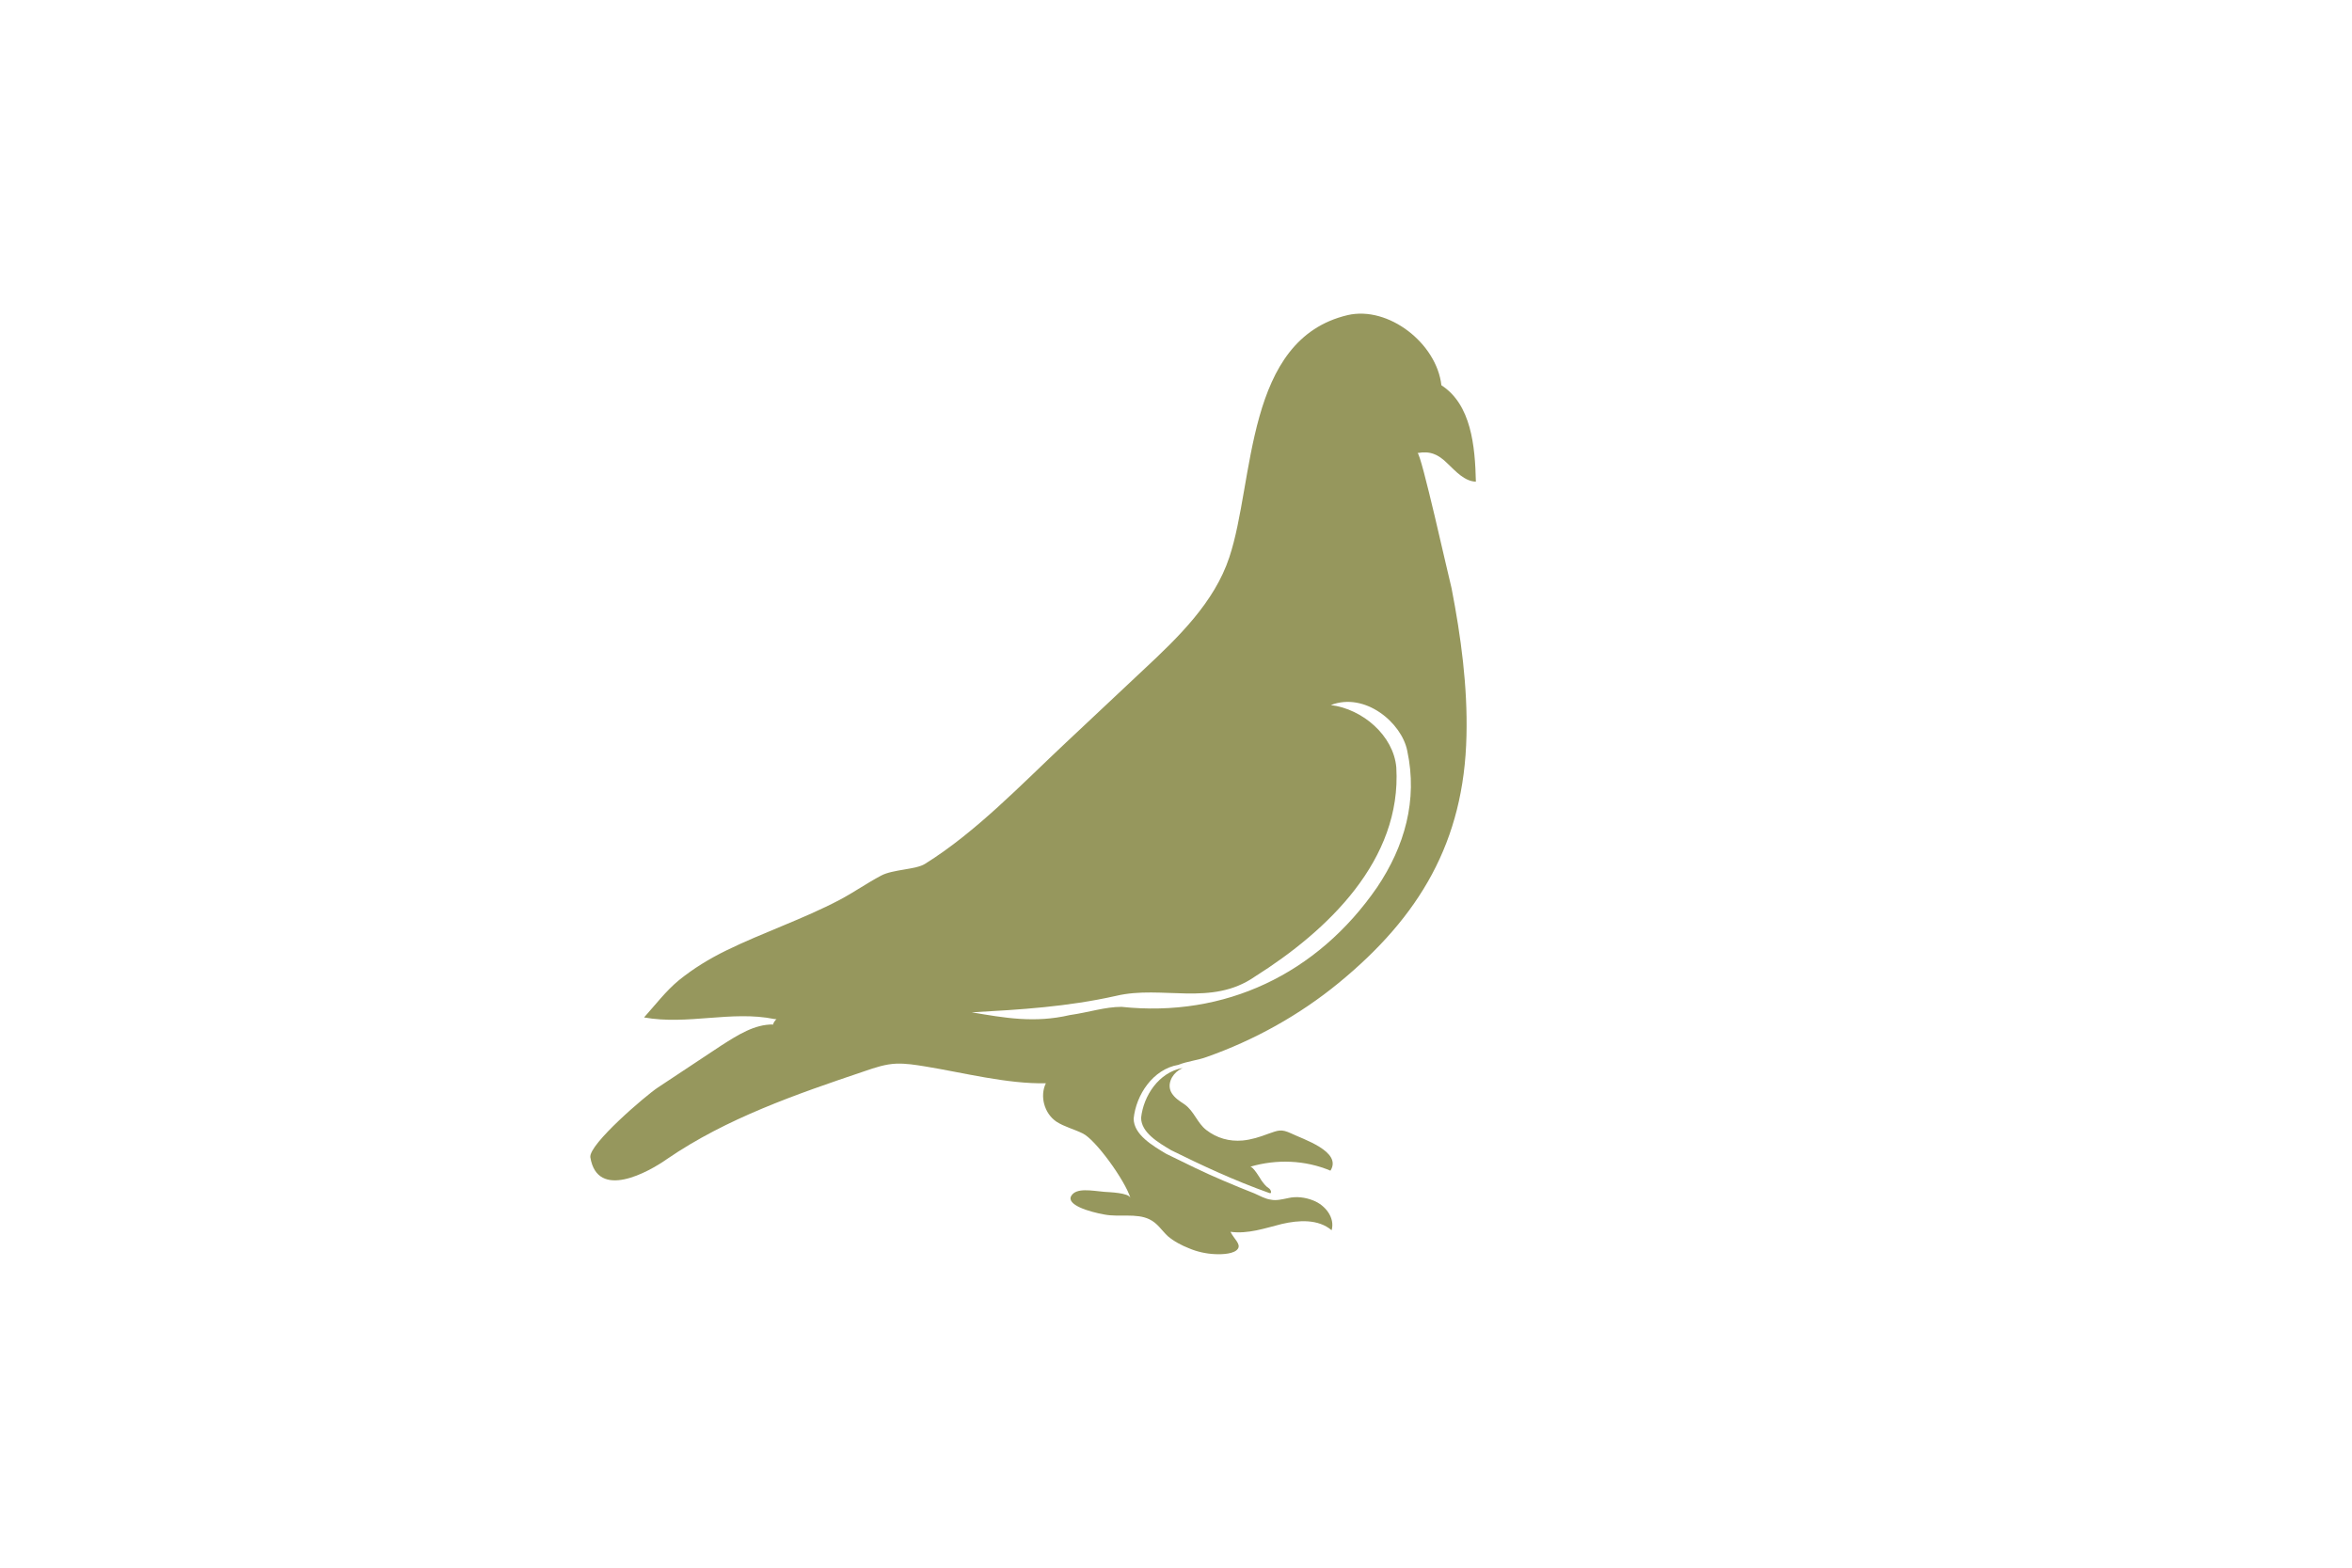
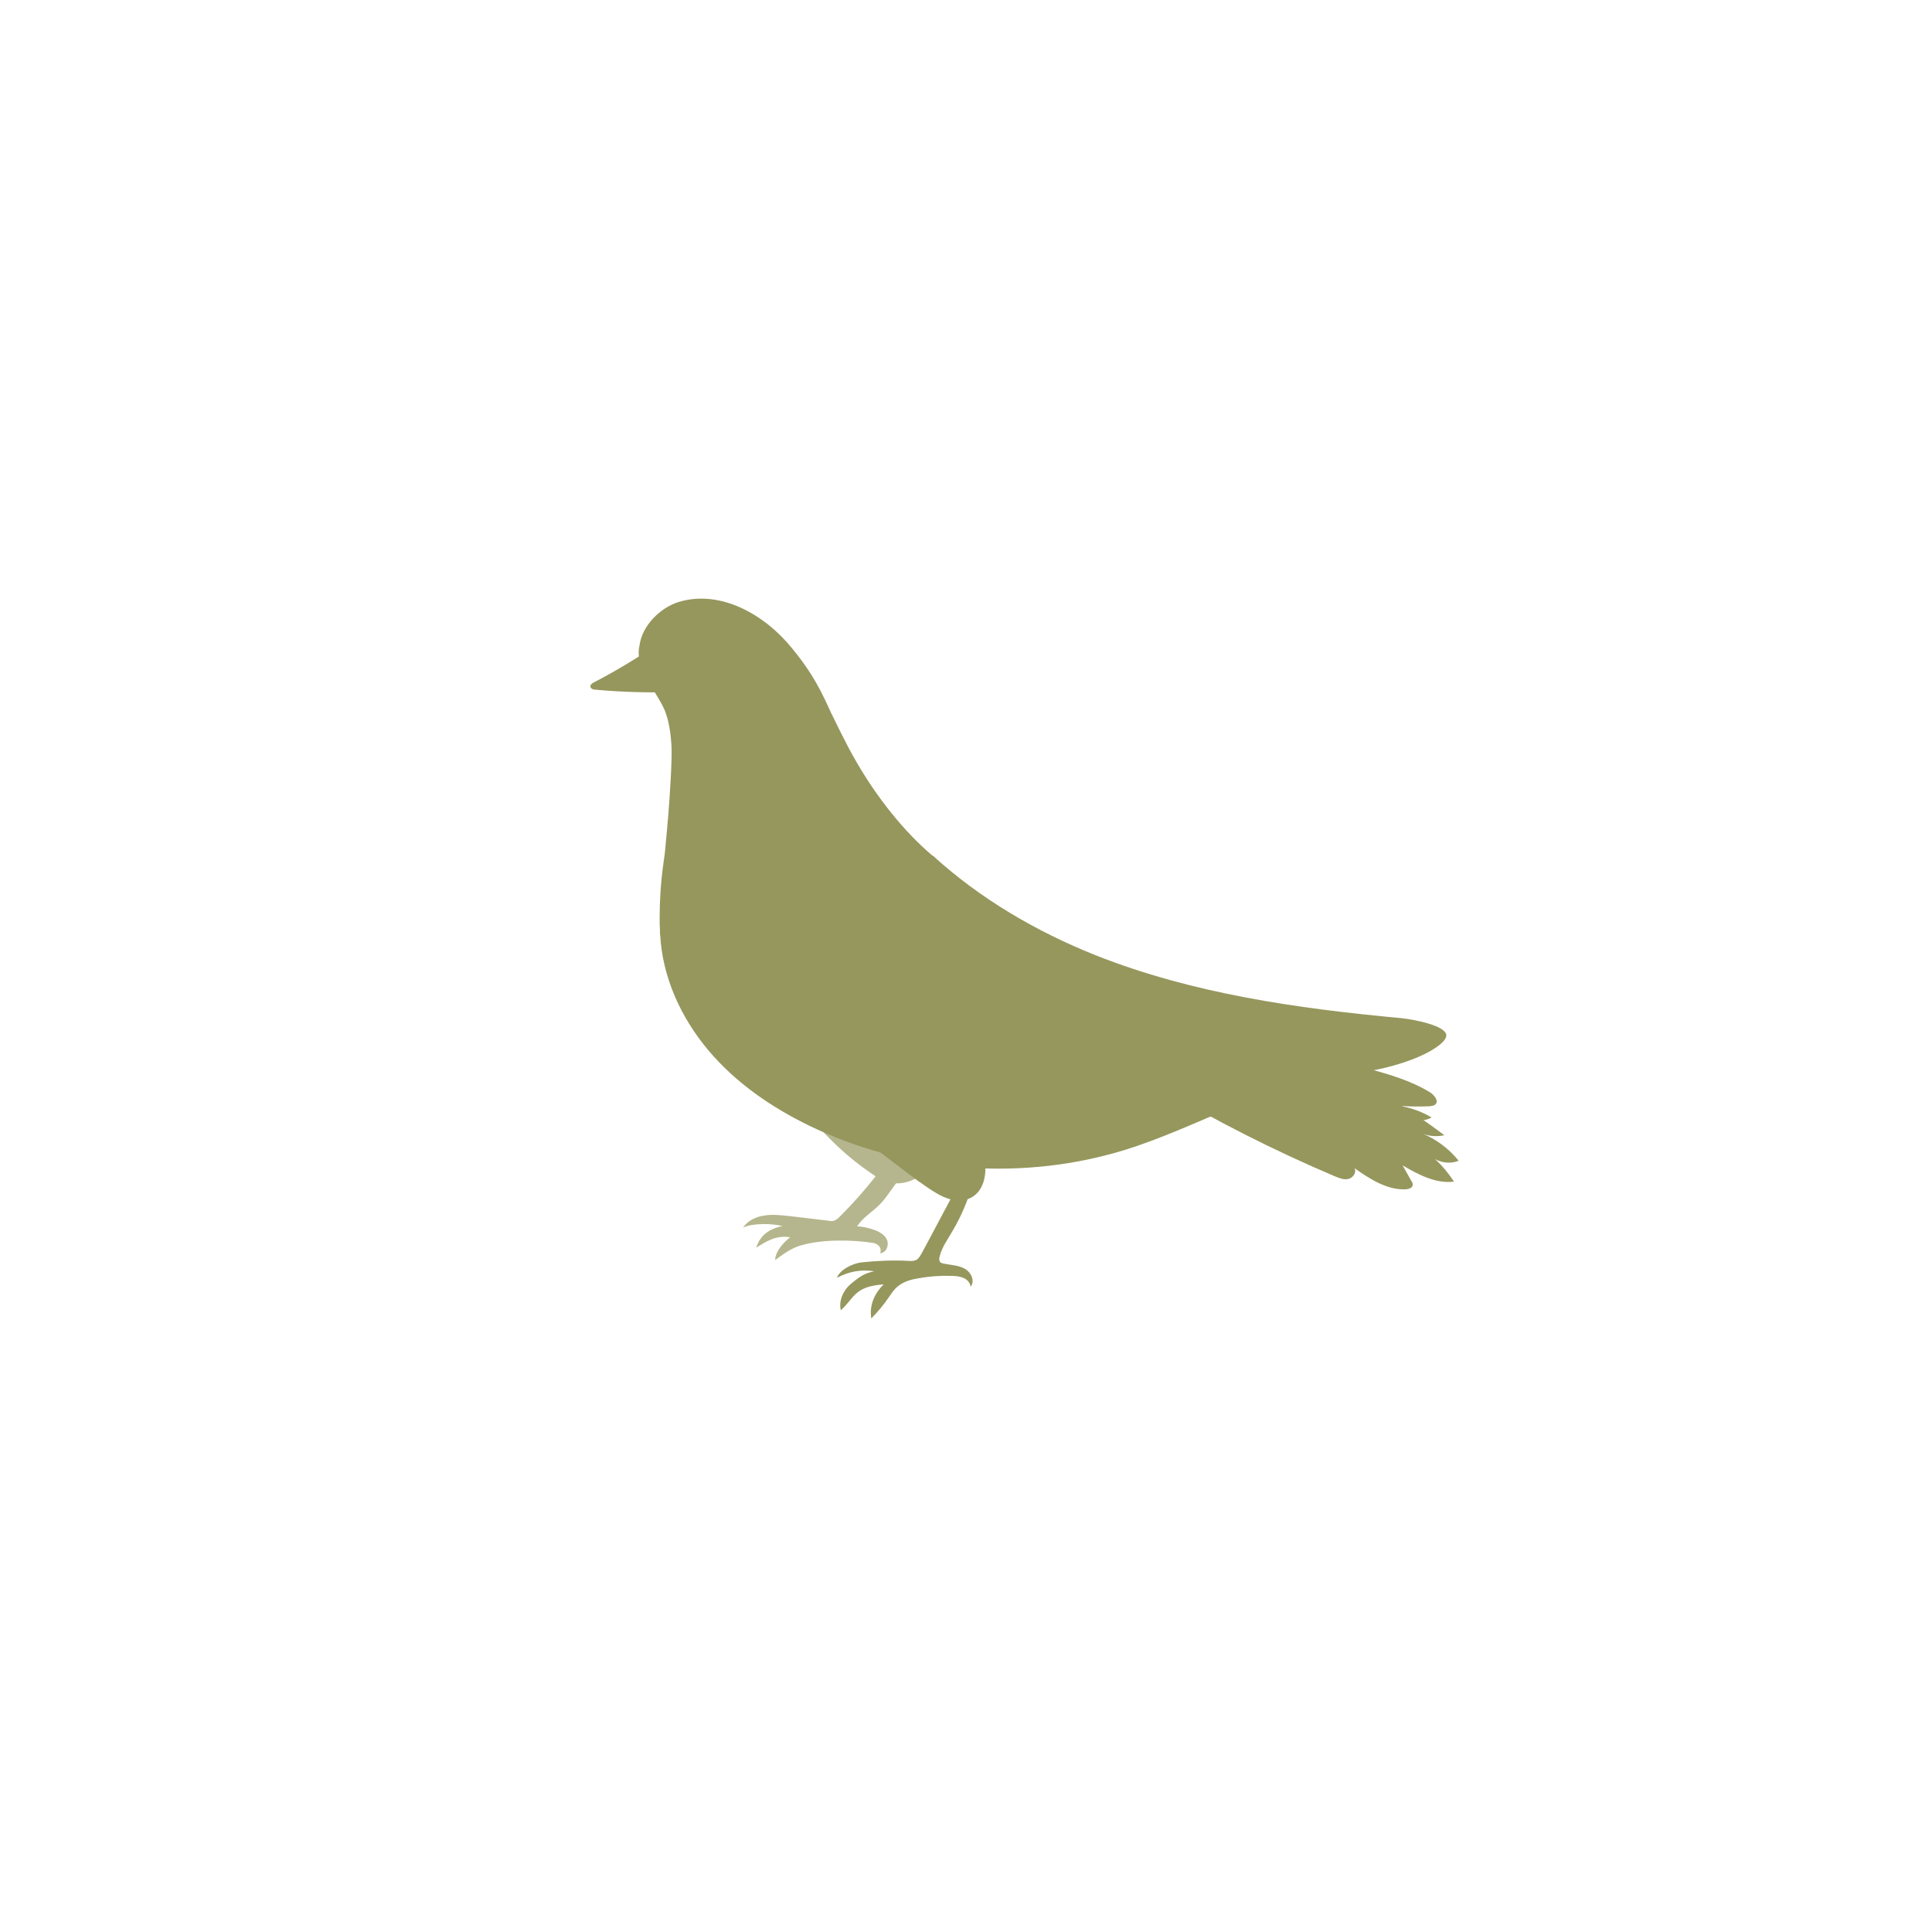
- <svg xmlns="http://www.w3.org/2000/svg" version="1.1" id="Layer_1" x="0px" y="0px" viewBox="0 0 600 400" style="enable-background:new 0 0 600 400;" xml:space="preserve">
+ <svg xmlns="http://www.w3.org/2000/svg" version="1.1" id="Layer_1" x="0px" y="0px" viewBox="0 0 500 500" style="enable-background:new 0 0 500 500;" xml:space="preserve">
  <style type="text/css">
- 	.st0{fill:#96975D;}
+ 	.st0{fill:none;}
+ 	.st1{fill:#96975D;}
+ 	.st2{opacity:0.7;}
</style>
+   <path class="st0" d="M173.9,196.4c-0.1,1.5-0.2,3.2-0.3,4.9c0-0.7,0.1-1.4,0.1-2.1C173.8,198.3,173.9,197.3,173.9,196.4z" />
  <g>
-     <path class="st0" d="M361.6,115.6c3.2-0.6,5.3,0.3,7.7,2.7c2.1,2,4.3,4.5,7.2,4.6c-0.2-9.1-1.2-19.7-8.8-24.6   c-1.2-10.7-13.5-20.3-23.9-17.9c-26.3,6.2-23.7,42.3-30.2,61.8c-3.8,11.5-13,20.4-21.9,28.7c-6.6,6.2-13.2,12.4-19.8,18.6   c-11.2,10.5-22.9,22.8-35.9,30.9c-2.3,1.5-8.2,1.4-11.2,3c-3.6,1.9-7,4.3-10.6,6.2c-9.3,4.9-19.5,8.3-28.9,12.9   c-4.3,2.1-8.4,4.6-12.1,7.6c-3.3,2.7-6.1,6.4-8.9,9.5c11.1,2,22.3-1.8,33.2,0.4c0.2,0,0.4,0.1,0.6,0c-0.4,0.4-1,1.2-0.8,1.4   c-4.8-0.1-9.1,2.7-13.2,5.3c-5.4,3.6-10.9,7.2-16.3,10.8c-2.9,1.9-17.7,14.5-17.2,17.8c1.8,11,14.8,3.8,19.6,0.4   c15.2-10.4,32.9-16.5,50.4-22.4c2.6-0.9,5.3-1.8,8-1.9c2.5-0.1,4.9,0.3,7.4,0.7c9.8,1.6,20.9,4.5,30.8,4.3   c-1.6,3.3-0.4,7.7,2.7,9.8c2,1.3,4.5,1.9,6.7,3c3.2,1.5,10.7,11.8,12.2,16.5c-0.4-1.4-5.5-1.5-6.7-1.6c-3.3-0.3-7.1-1.1-8.4,1   c-1.4,2.3,4.5,4.1,8.5,4.8c3.7,0.7,8.1-0.4,11.4,1.2c2.1,1,3.1,2.8,4.7,4.3c1.5,1.3,3.6,2.4,5.4,3.1c2.1,0.9,4.4,1.4,6.7,1.5   c2,0.1,5-0.1,5.8-1.4c0.8-1.2-1.1-2.6-1.9-4.3c4.5,0.6,8.7-0.9,13.1-2c4.3-1,9.3-1.3,12.7,1.6c0.9-3.2-1.6-6.4-4.7-7.6   c-2-0.8-4.3-1.1-6.4-0.6c-1.5,0.3-3,0.7-4.4,0.4c-1.5-0.2-2.8-1-4.2-1.6c-2.6-1-5.2-2.1-7.8-3.2c-5-2.1-9.8-4.5-14.7-6.9   c-3.5-2.1-8.3-4.9-8.3-9c0.6-6,4.9-12.6,11.4-13.7c2.2-0.9,5.1-1.2,7.2-2c12.2-4.3,23.7-10.7,33.7-18.9c20.6-16.9,32-36,32.6-63.1   c0.3-12.6-1.4-25.2-3.8-37.6C369.5,147.1,362.5,115.4,361.6,115.6z M351.3,226.4c-15.3,22.2-38.9,33.3-65.2,30.5   c-4.2,0-8.3,1.4-13.2,2.1c-9,2.1-16.7,0.7-25-0.7c12.5-0.7,24.3-1.4,36.8-4.2c11.8-2.8,24.3,2.8,35.4-4.9   c18.7-11.8,37.5-29.8,36.1-53.4c-0.7-8.1-8.6-14.9-16.7-15.9c8.7-3.4,18.1,4.5,19.5,11.7C361.7,204.2,358.3,216,351.3,226.4z" />
-     <path class="st0" d="M339.4,298.7c3.1-4.9-7.2-8.1-10-9.5c-2.6-1.2-3.3-0.8-5.9,0.1c-2.1,0.8-4.3,1.5-6.5,1.7   c-3.4,0.3-6.6-0.6-9.3-2.7c-2.3-1.8-3.1-4.8-5.5-6.5c-1.2-0.8-2.5-1.6-3.3-2.9c-1.3-2.1,0-4.7,1.9-5.9c0.3-0.2,0.6-0.3,0.9-0.5   c-6.1,1.1-10,7.1-10.6,12.7c0,3.8,4.5,6.4,7.7,8.3c7.7,3.8,16,7.7,25,10.9c0.8,0.3,0.4-0.9-0.1-1.2c-0.8-0.5-1.3-1.2-1.9-2   c-0.3-0.5-2.2-3.7-2.9-3.5C325.7,295.7,333,296,339.4,298.7z" />
+     <g>
+       <g>
+         <path class="st1" d="M218.6,288.6c2.9,4.8,7.4,8.3,11.8,11.6c3.2,2.4,6.3,4.9,9.6,7.1c1.8,1.2,3.6,2.4,5.7,3s4.5,0.5,6.2-0.7     c1.8-1.2,2.7-3.3,3-5.4c0.3-2.1,0-4.2-0.4-6.3c-0.3-2.1-0.7-4.3-1.6-6.2c-0.9-1.9-2.5-3.7-4.6-4.2L218.6,288.6z" />
+       </g>
+       <g>
+         <path class="st1" d="M247.7,307.2c-3.1,5.7-6.1,11.5-9.2,17.2c-0.3,0.5-0.6,1.1-1.1,1.5c-0.7,0.5-1.7,0.5-2.6,0.4     c-3.9-0.2-7.9,0-11.8,0.4c-2.2,0.2-5.7,1.9-6.4,4c3.2-1.7,6.2-2.2,9.7-1.7c-2.6,0.5-3.8,1.4-5.9,3.1c-2.1,1.7-3.4,4.4-2.8,7     c3.5-3.1,3.4-6.2,11.1-6.7c-2.3,2.2-3.8,5.4-3.2,8.8c1.6-1.6,3.1-3.4,4.4-5.3c0.8-1.1,1.5-2.3,2.6-3.1c1.5-1.2,3.4-1.7,5.3-2     c2.8-0.5,5.6-0.7,8.4-0.6c1,0,2.1,0.1,3.1,0.5c1,0.4,1.8,1.3,1.9,2.3c1.2-1.5,0.1-3.8-1.6-4.7c-1.7-0.9-3.6-0.9-5.5-1.3     c-0.2-0.1-0.5-0.1-0.7-0.3c-0.4-0.4-0.4-1-0.2-1.6c0.6-2.4,2.1-4.4,3.3-6.5c2.2-3.7,3.9-7.7,5.1-11.8L247.7,307.2z" />
+       </g>
+     </g>
+     <g class="st2">
+       <g>
+         <path class="st1" d="M207.4,284.4c0.5,2.5,2.1,4.6,3.8,6.5c4.2,4.8,8.9,9.1,14.2,12.7c1.3,0.9,2.7,1.8,4.2,2.3     c3.4,1,7.3-0.2,9.8-2.7c2.5-2.5,3.8-6.1,3.9-9.7c0.1-3.6-0.9-7.1-2.3-10.4L207.4,284.4z" />
+       </g>
+       <g>
+         <path class="st1" d="M228.6,301.8c-3.4,4.6-7.1,8.9-11.2,13c-0.4,0.4-0.9,0.9-1.5,1.1c-0.5,0.2-1.1,0.1-1.6,0     c-3.4-0.4-6.8-0.8-10.2-1.2c-2.1-0.2-4.3-0.5-6.4-0.1c-2.1,0.3-4.2,1.3-5.4,3.1c2.5-1.2,7.5-1.1,10.2-0.4c-4.4,0.9-6,3.2-6.8,5.6     c2.6-1.6,5.1-3.3,8.8-2.7c-1.8,1.4-3.8,3.6-3.9,5.9c2-1.4,3.9-3,6.7-3.8c5.4-1.6,13.3-1.5,18.9-0.6c1.7,0.6,1.9,1.6,1.6,2.6     c1.5,0,2.3-1.9,1.8-3.3c-0.5-1.4-2-2.2-3.3-2.7c-1.5-0.5-3-0.9-4.5-0.9c1.4-2.2,3.7-3.6,5.6-5.4c2.8-2.7,4.5-6.7,8.3-10     L228.6,301.8z" />
+       </g>
+     </g>
+     <g>
+       <g>
+         <path class="st1" d="M337.1,273.3c13.1,5.1,25.5,12,36.7,20.5c-1.9,0.4-3.8,0.3-5.6-0.4c3.6,1.5,6.8,3.9,9.3,7     c-1.9,0.8-4.2,0.6-6.1-0.4c1.9,1.7,3.5,3.7,4.9,5.8c-4.7,0.6-9.2-1.8-13.3-4.2c0.8,1.4,1.5,2.7,2.3,4.1c0.2,0.3,0.4,0.7,0.3,1     c-0.1,0.8-1,1-1.8,1.1c-4.9,0.2-9.3-2.7-13.3-5.5c0.7,1-0.3,2.5-1.5,2.8c-1.2,0.3-2.4-0.2-3.6-0.7c-15.6-6.6-30.7-14.3-45.3-22.9     L337.1,273.3z" />
+       </g>
+       <g>
+         <path class="st1" d="M304.2,266.7c16.9,2.1,33.6,5.4,50,9.9c5.5,1.5,11,3.1,15.9,6.1c1.1,0.7,2.3,2.2,1.4,3.1     c-0.4,0.4-1,0.4-1.5,0.5c-2.6,0.1-5.1,0.1-7.7-0.1c2.9,0.5,5.7,1.5,8.2,3c-1.6,0.9-3.5,0.9-5.3,0.9c-23.5,0.1-46.3-7-68.8-14     L304.2,266.7z" />
+       </g>
+     </g>
+     <g>
+       <g>
+         <g>
+           <g>
+             <path class="st1" d="M169.5,167.2c-5.1,3.4-10.4,6.6-15.8,9.4c-0.4,0.2-1,0.6-0.9,1.1c0.1,0.6,0.8,0.8,1.4,0.8       c6.6,0.6,13.3,0.8,19.9,0.6L169.5,167.2z" />
+           </g>
+           <g>
+             <path class="st1" d="M214.7,183.7c-3.2-7.3-6.1-11.5-9.7-15.9c-7.1-8.8-18.6-15.3-29.4-12c-4.8,1.5-9.5,6.2-10.1,11.3       c-1.3,5.4,3.6,10.8,6.1,15.8c2.1,4.1,2.4,11,2.2,15.2c-0.6,9.4,17.4,9.7,24.3,7.3C205.6,202.6,217.9,191,214.7,183.7z" />
+           </g>
+         </g>
+         <g>
+           <path class="st1" d="M229.1,256.3c12.7-3.9,20-28.3,12.4-34.7s-14.6-15.3-19.9-24.5c-2.8-4.8-5.1-9.8-7.6-14.8      c-4.8-8.6-10.7-11-18.5-12.2c-3.6-0.5-7.8,1.2-11,2.9c-1.7,0.9-3.2,2.2-4.6,3.6c-5,5.3-5.6,10.4-6.1,19.7c0,0.9-0.1,1.9-0.1,2.8      c0,0.7-0.1,1.4-0.1,2.1c0,0.6-0.1,1.2-0.1,1.8c0-0.6,0.1-1.2,0.1-1.8c-0.5,8.7-0.7,10.5-1.5,19.2c-0.2,2.2-1.7,9.4-1.3,20.5      c0.2,5.4,6.7,14.4,19.9,17.1C204.7,261,217.9,259.7,229.1,256.3z" />
+         </g>
+       </g>
+       <g>
+         <path class="st1" d="M362.7,263.5c-26.9-2.5-54-6.3-79.2-16.3c-15.3-6.1-29.8-14.6-41.9-25.6c-6-2.8-12.2-5.1-17.9-6.3     c-13-2.7-19.4-3.8-32.3-0.4c-4.3,1.1-8.9,4.4-12.4,7.1c-3.9,3.1-6.5,7.4-8.1,12.1c-0.2,3.3-0.2,6.5,0.1,9.8     c1.1,11,6.3,21.3,13.7,29.5c7.4,8.2,16.8,14.3,26.8,18.9c24.7,11.3,53.6,13.3,79.6,5.3c18.8-5.8,38.3-17.8,55.7-19.4     c17.4-1.5,27.7-7.6,27.5-10.3C374.2,265.5,366.4,263.9,362.7,263.5z" />
+       </g>
+     </g>
  </g>
</svg>
